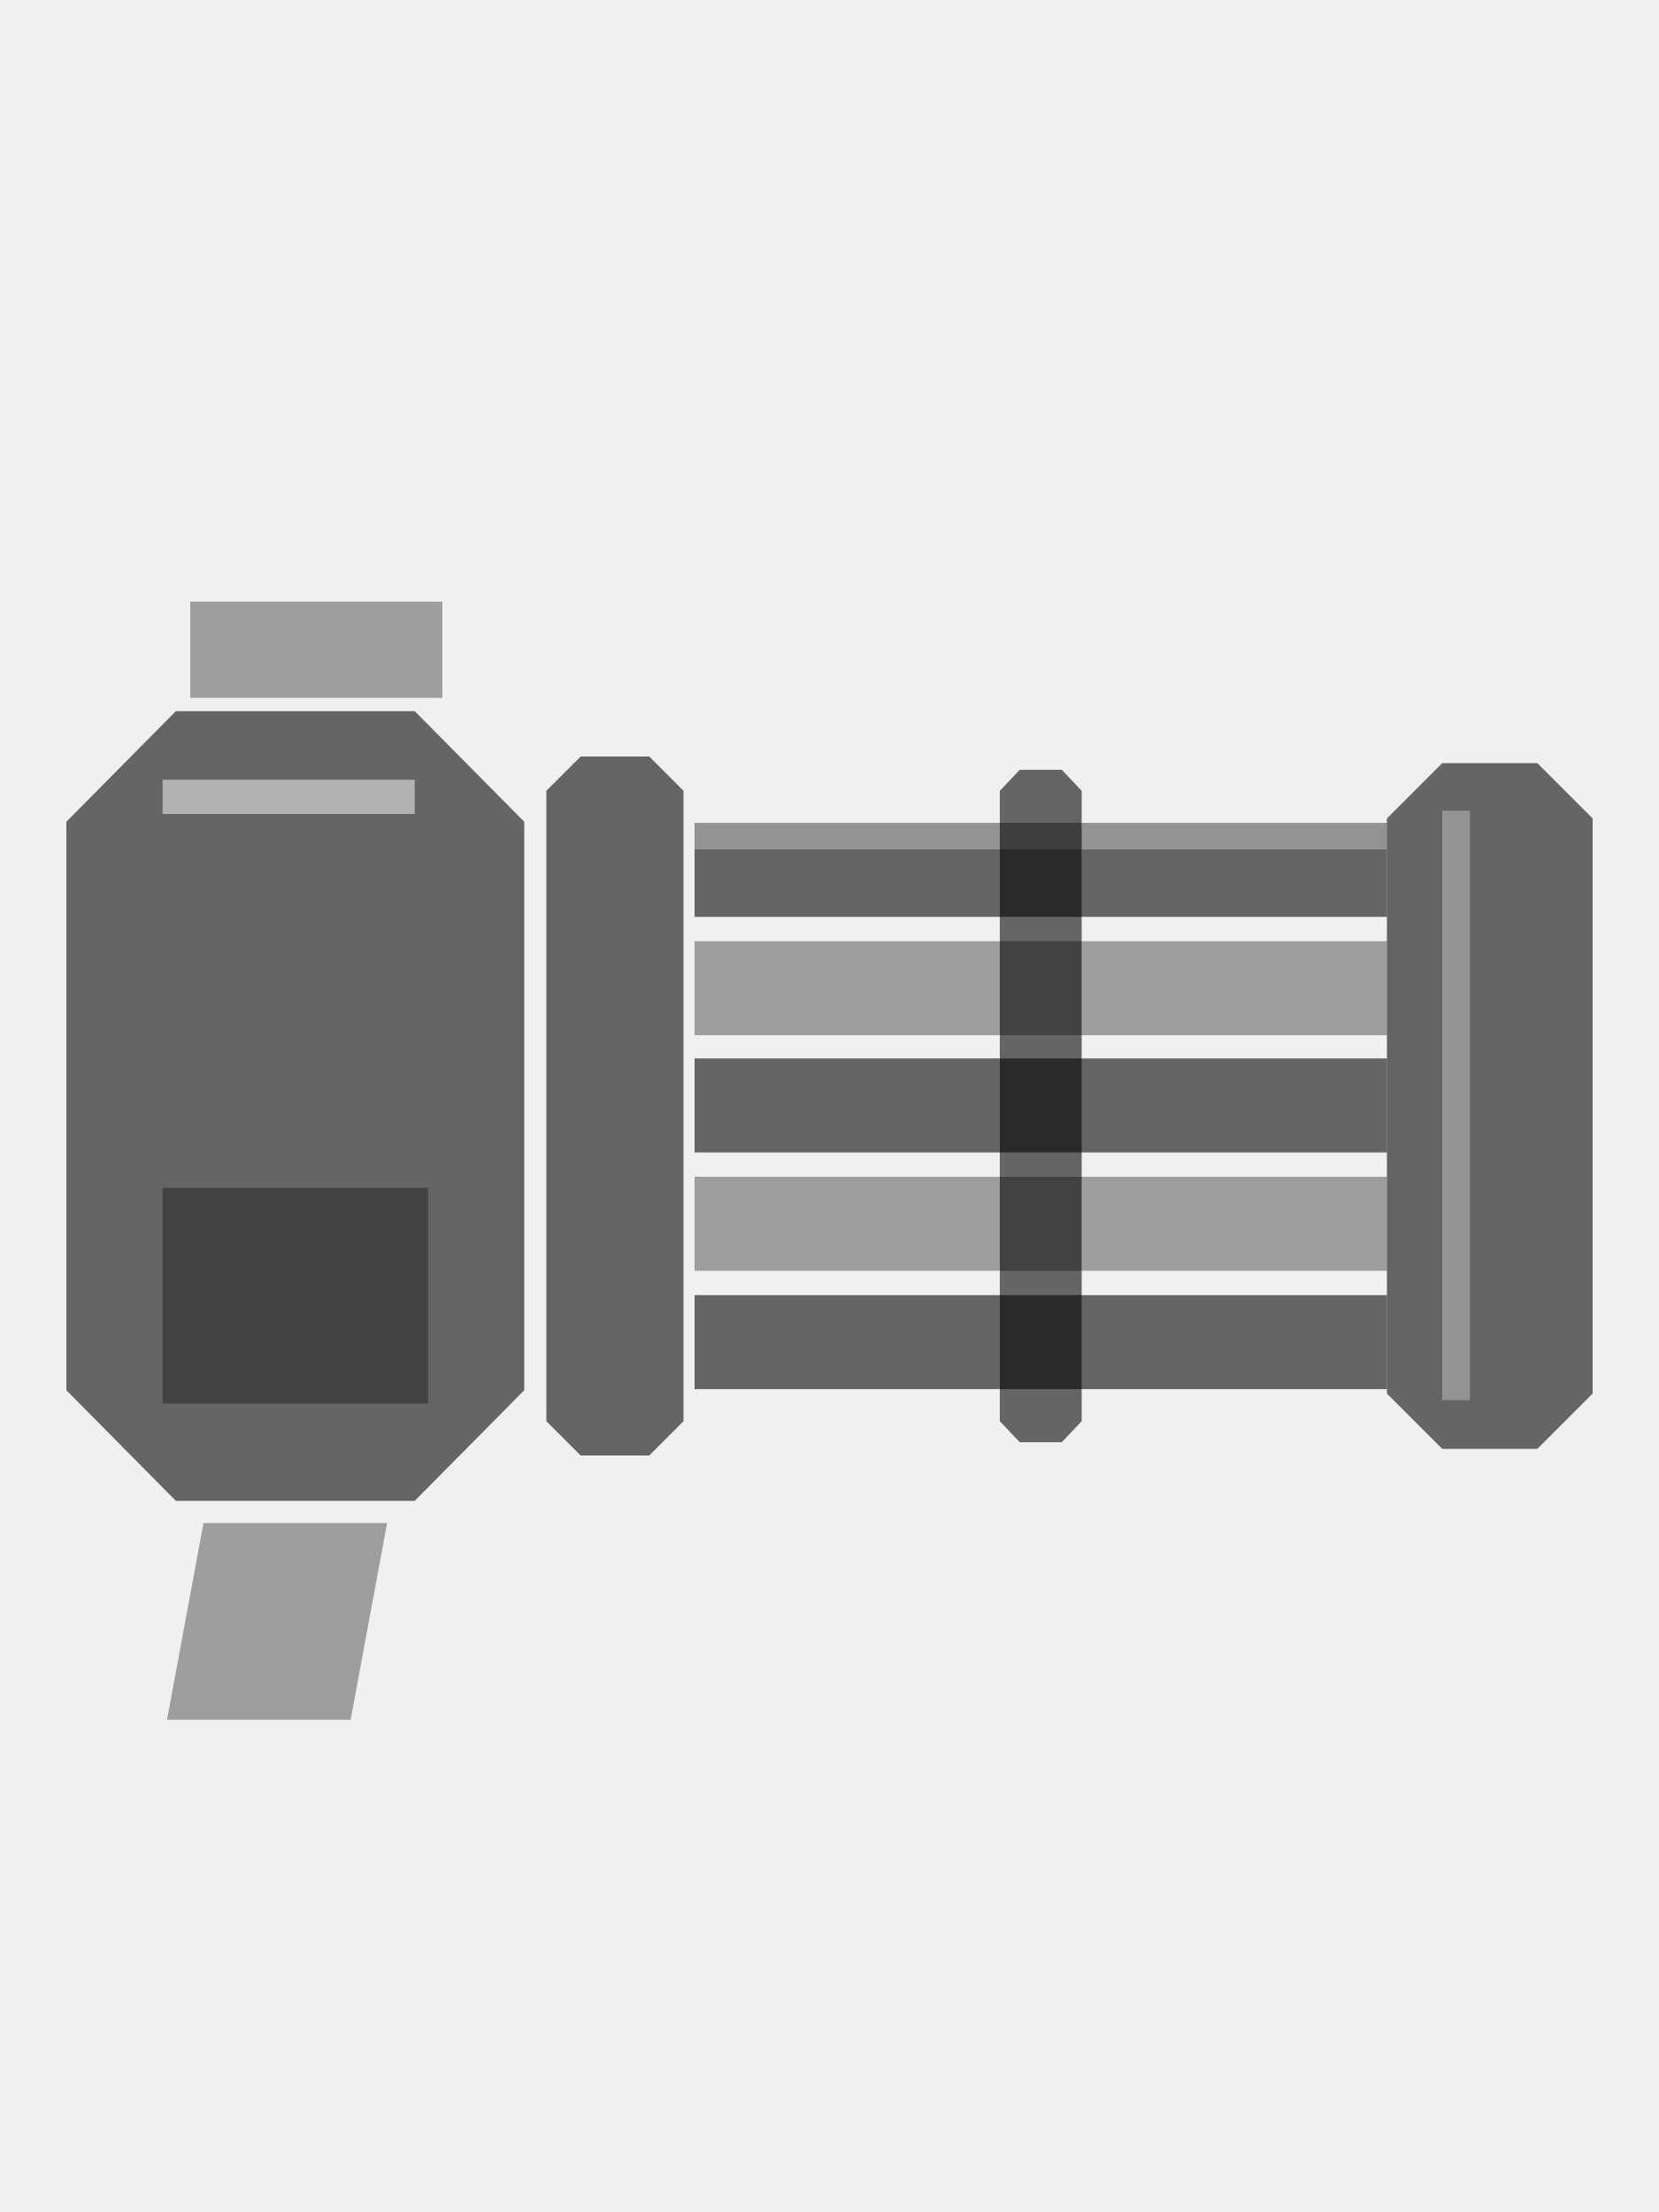
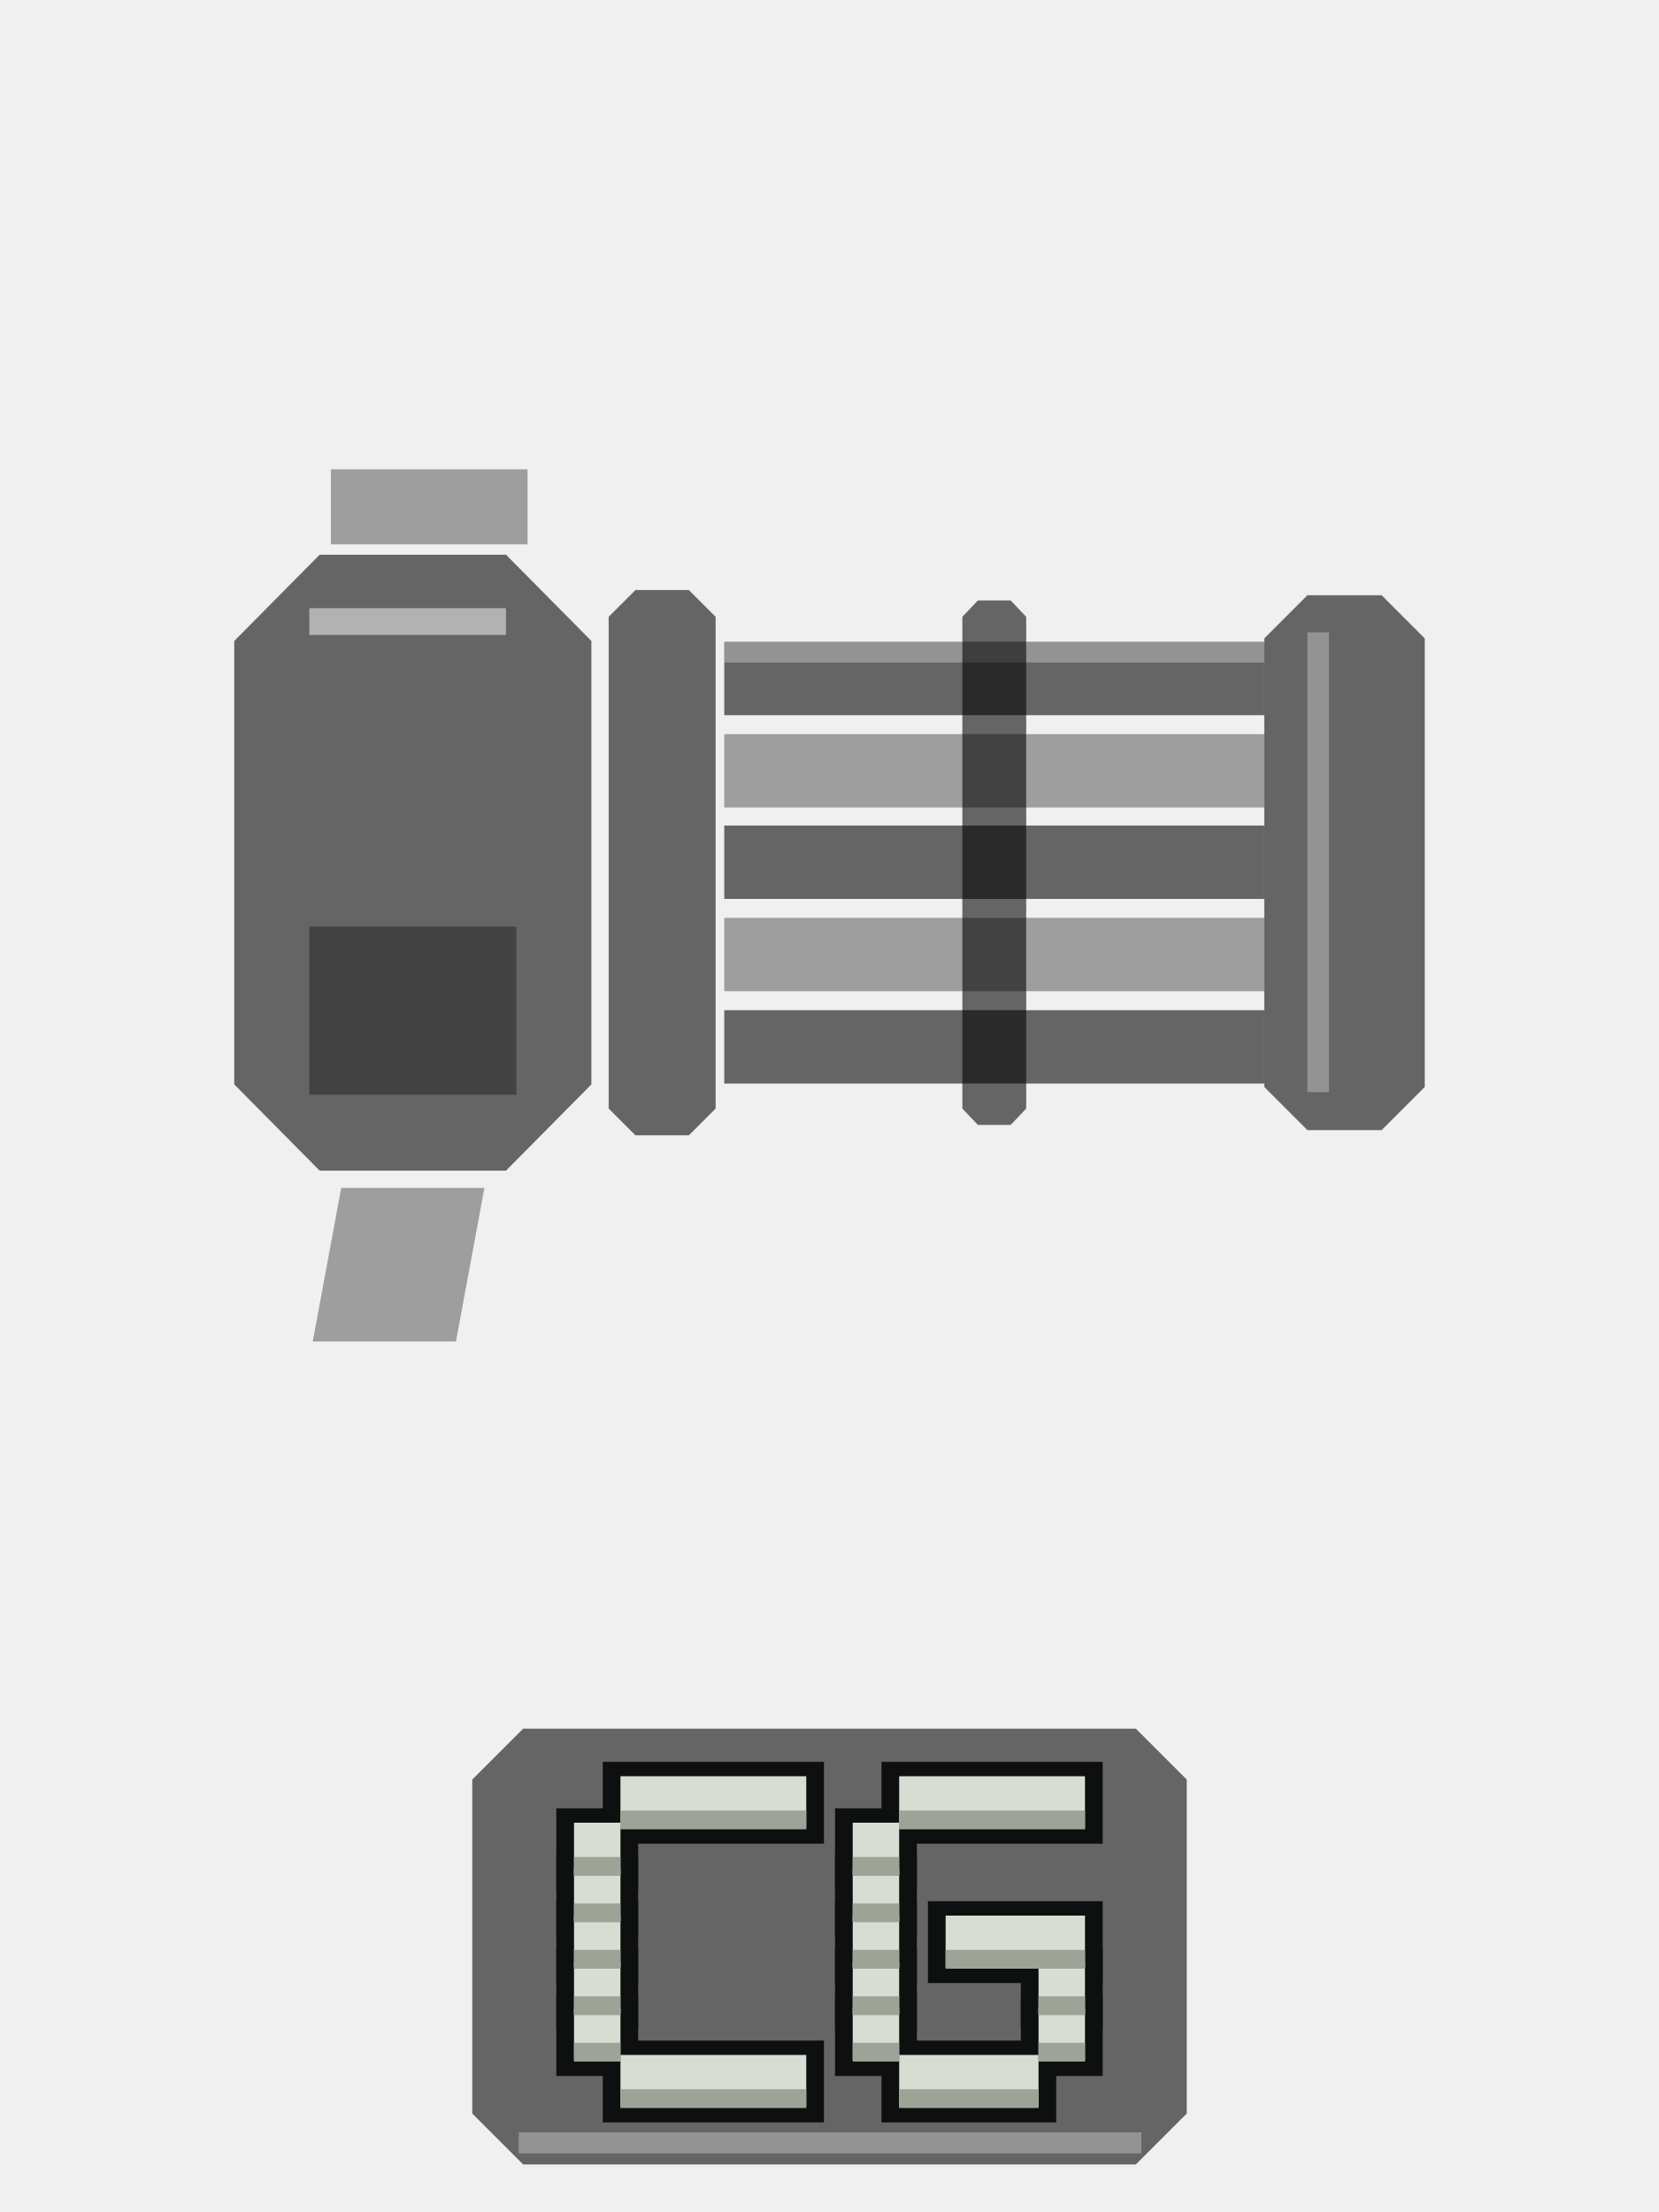
<svg xmlns="http://www.w3.org/2000/svg" viewBox="0 0 150 200">
-   <polygon points="15.9,64.3 37.5,64.3 47.4,74.3 47.4,125.7 37.5,135.7 15.9,135.7 6,125.7 6,74.3" fill="#000000" fill-opacity="0.58" />
-   <rect x="17.2" y="54.4" width="22.8" height="8.7" fill="#000000" fill-opacity="0.34" />
-   <rect x="14.7" y="70.5" width="22.8" height="3.1" fill="#ffffff" fill-opacity="0.5" />
-   <rect x="14.7" y="107.4" width="24" height="19.5" fill="#000000" fill-opacity="0.34" />
-   <polygon points="18.4,137.7 35,137.7 31.7,155.5 15.1,155.5" fill="#000000" fill-opacity="0.34" />
-   <polygon points="52.5,68.4 58.7,68.4 61.8,71.5 61.8,128.5 58.7,131.6 52.5,131.6 49.4,128.5 49.4,71.5" fill="#000000" fill-opacity="0.58" />
-   <rect x="62.8" y="74.4" width="62.6" height="8.5" fill="#000000" fill-opacity="0.58" />
-   <rect x="62.8" y="85.1" width="62.6" height="8.5" fill="#000000" fill-opacity="0.34" />
-   <rect x="62.8" y="95.7" width="62.6" height="8.5" fill="#000000" fill-opacity="0.58" />
-   <rect x="62.8" y="106.4" width="62.6" height="8.5" fill="#000000" fill-opacity="0.34" />
-   <rect x="62.8" y="117.1" width="62.6" height="8.5" fill="#000000" fill-opacity="0.58" />
-   <rect x="62.8" y="74.4" width="62.6" height="2.4" fill="#ffffff" fill-opacity="0.3" />
-   <polygon points="92.2,69.6 96,69.6 97.8,71.5 97.8,128.5 96,130.4 92.2,130.4 90.4,128.5 90.4,71.5" fill="#000000" fill-opacity="0.58" />
-   <polygon points="130.4,69 139,69 144,74 144,126 139,131 130.4,131 125.4,126 125.4,74" fill="#000000" fill-opacity="0.58" />
-   <rect x="130.4" y="73.3" width="2.5" height="53.3" fill="#ffffff" fill-opacity="0.3" />
+   <g transform="translate(16.5 0) scale(0.78)">
+     <polygon points="15.9,64.3 37.5,64.3 47.4,74.3 47.4,125.7 37.5,135.7 15.9,135.7 6,125.7 6,74.3" fill="#000000" fill-opacity="0.58" />
+     <rect x="17.2" y="54.4" width="22.8" height="8.7" fill="#000000" fill-opacity="0.34" />
+     <rect x="14.7" y="70.5" width="22.8" height="3.1" fill="#ffffff" fill-opacity="0.5" />
+     <rect x="14.7" y="107.4" width="24" height="19.5" fill="#000000" fill-opacity="0.34" />
+     <polygon points="18.4,137.7 35,137.7 31.7,155.5 15.1,155.5" fill="#000000" fill-opacity="0.34" />
+     <polygon points="52.5,68.4 58.7,68.4 61.8,71.5 61.8,128.5 58.7,131.6 52.5,131.6 49.4,128.5 49.4,71.5" fill="#000000" fill-opacity="0.58" />
+     <rect x="62.8" y="74.4" width="62.6" height="8.5" fill="#000000" fill-opacity="0.58" />
+     <rect x="62.8" y="85.1" width="62.6" height="8.5" fill="#000000" fill-opacity="0.34" />
+     <rect x="62.8" y="95.7" width="62.6" height="8.5" fill="#000000" fill-opacity="0.58" />
+     <rect x="62.8" y="106.4" width="62.6" height="8.5" fill="#000000" fill-opacity="0.34" />
+     <rect x="62.8" y="117.1" width="62.6" height="8.5" fill="#000000" fill-opacity="0.58" />
+     <rect x="62.8" y="74.4" width="62.6" height="2.4" fill="#ffffff" fill-opacity="0.3" />
+     <polygon points="92.2,69.6 96,69.6 97.8,71.5 97.8,128.5 96,130.4 92.2,130.4 90.4,128.5 90.4,71.5" fill="#000000" fill-opacity="0.58" />
+     <polygon points="130.4,69 139,69 144,74 144,126 139,131 130.4,131 125.4,126 125.4,74" fill="#000000" fill-opacity="0.58" />
+     <rect x="130.4" y="73.3" width="2.5" height="53.3" fill="#ffffff" fill-opacity="0.3" />
+   </g>
+   <polygon points="47.3,156.3 102.7,156.3 107.3,160.9 107.3,191.1 102.7,195.7 47.3,195.7 42.7,191.1 42.7,160.9" fill="#000000" fill-opacity="0.58" />
+   <rect x="46.9" y="192.8" width="56.3" height="1.9" fill="#ffffff" fill-opacity="0.3" />
+   <rect x="54.5" y="159.3" width="20" height="7.4" fill="#0d100e" />
+   <rect x="50.3" y="163.5" width="7.4" height="7.4" fill="#0d100e" />
+   <rect x="50.3" y="167.7" width="7.4" height="7.4" fill="#0d100e" />
+   <rect x="50.3" y="171.9" width="7.4" height="7.4" fill="#0d100e" />
+   <rect x="50.3" y="176.1" width="7.4" height="7.4" fill="#0d100e" />
+   <rect x="50.3" y="180.3" width="7.4" height="7.4" fill="#0d100e" />
+   <rect x="54.5" y="184.5" width="20" height="7.4" fill="#0d100e" />
+   <rect x="79.7" y="159.3" width="20" height="7.4" fill="#0d100e" />
+   <rect x="75.5" y="163.5" width="7.4" height="7.4" fill="#0d100e" />
+   <rect x="75.5" y="167.7" width="7.4" height="7.4" fill="#0d100e" />
+   <rect x="75.5" y="171.9" width="7.4" height="7.4" fill="#0d100e" />
+   <rect x="83.9" y="171.9" width="15.8" height="7.4" fill="#0d100e" />
+   <rect x="75.5" y="176.1" width="7.4" height="7.4" fill="#0d100e" />
+   <rect x="92.3" y="176.1" width="7.4" height="7.4" fill="#0d100e" />
+   <rect x="75.5" y="180.3" width="7.4" height="7.4" fill="#0d100e" />
+   <rect x="92.3" y="180.3" width="7.4" height="7.4" fill="#0d100e" />
+   <rect x="79.7" y="184.5" width="15.8" height="7.4" fill="#0d100e" />
+   <rect x="56.1" y="160.6" width="16.8" height="4.7" fill="#d9dcd2" />
+   <rect x="51.9" y="164.8" width="4.2" height="4.7" fill="#d9dcd2" />
+   <rect x="51.9" y="169" width="4.2" height="4.7" fill="#d9dcd2" />
+   <rect x="51.9" y="173.2" width="4.2" height="4.7" fill="#d9dcd2" />
+   <rect x="51.9" y="177.4" width="4.2" height="4.7" fill="#d9dcd2" />
+   <rect x="51.9" y="181.6" width="4.2" height="4.7" fill="#d9dcd2" />
+   <rect x="56.1" y="185.8" width="16.8" height="4.7" fill="#d9dcd2" />
+   <rect x="81.3" y="160.6" width="16.8" height="4.7" fill="#d9dcd2" />
+   <rect x="77.1" y="164.8" width="4.2" height="4.7" fill="#d9dcd2" />
+   <rect x="77.1" y="169" width="4.2" height="4.7" fill="#d9dcd2" />
+   <rect x="77.1" y="173.2" width="4.2" height="4.7" fill="#d9dcd2" />
+   <rect x="85.5" y="173.2" width="12.6" height="4.7" fill="#d9dcd2" />
+   <rect x="77.1" y="177.4" width="4.2" height="4.7" fill="#d9dcd2" />
+   <rect x="93.9" y="177.4" width="4.2" height="4.7" fill="#d9dcd2" />
+   <rect x="77.1" y="181.6" width="4.2" height="4.7" fill="#d9dcd2" />
+   <rect x="93.9" y="181.6" width="4.2" height="4.7" fill="#d9dcd2" />
+   <rect x="81.3" y="185.8" width="12.6" height="4.7" fill="#d9dcd2" />
+   <rect x="56.1" y="163.7" width="16.8" height="1.7" fill="#9ea397" />
+   <rect x="51.9" y="167.9" width="4.2" height="1.7" fill="#9ea397" />
+   <rect x="51.9" y="172.1" width="4.2" height="1.7" fill="#9ea397" />
+   <rect x="51.9" y="176.3" width="4.2" height="1.7" fill="#9ea397" />
+   <rect x="51.9" y="180.5" width="4.2" height="1.7" fill="#9ea397" />
+   <rect x="51.9" y="184.7" width="4.2" height="1.7" fill="#9ea397" />
+   <rect x="56.1" y="188.9" width="16.8" height="1.7" fill="#9ea397" />
+   <rect x="81.3" y="163.7" width="16.8" height="1.7" fill="#9ea397" />
+   <rect x="77.1" y="167.9" width="4.2" height="1.7" fill="#9ea397" />
+   <rect x="77.1" y="172.1" width="4.2" height="1.7" fill="#9ea397" />
+   <rect x="77.1" y="176.3" width="4.2" height="1.7" fill="#9ea397" />
+   <rect x="85.5" y="176.3" width="12.6" height="1.7" fill="#9ea397" />
+   <rect x="77.1" y="180.5" width="4.2" height="1.7" fill="#9ea397" />
+   <rect x="93.9" y="180.5" width="4.2" height="1.7" fill="#9ea397" />
+   <rect x="77.1" y="184.7" width="4.2" height="1.7" fill="#9ea397" />
+   <rect x="93.9" y="184.7" width="4.2" height="1.7" fill="#9ea397" />
+   <rect x="81.3" y="188.9" width="12.6" height="1.7" fill="#9ea397" />
</svg>
